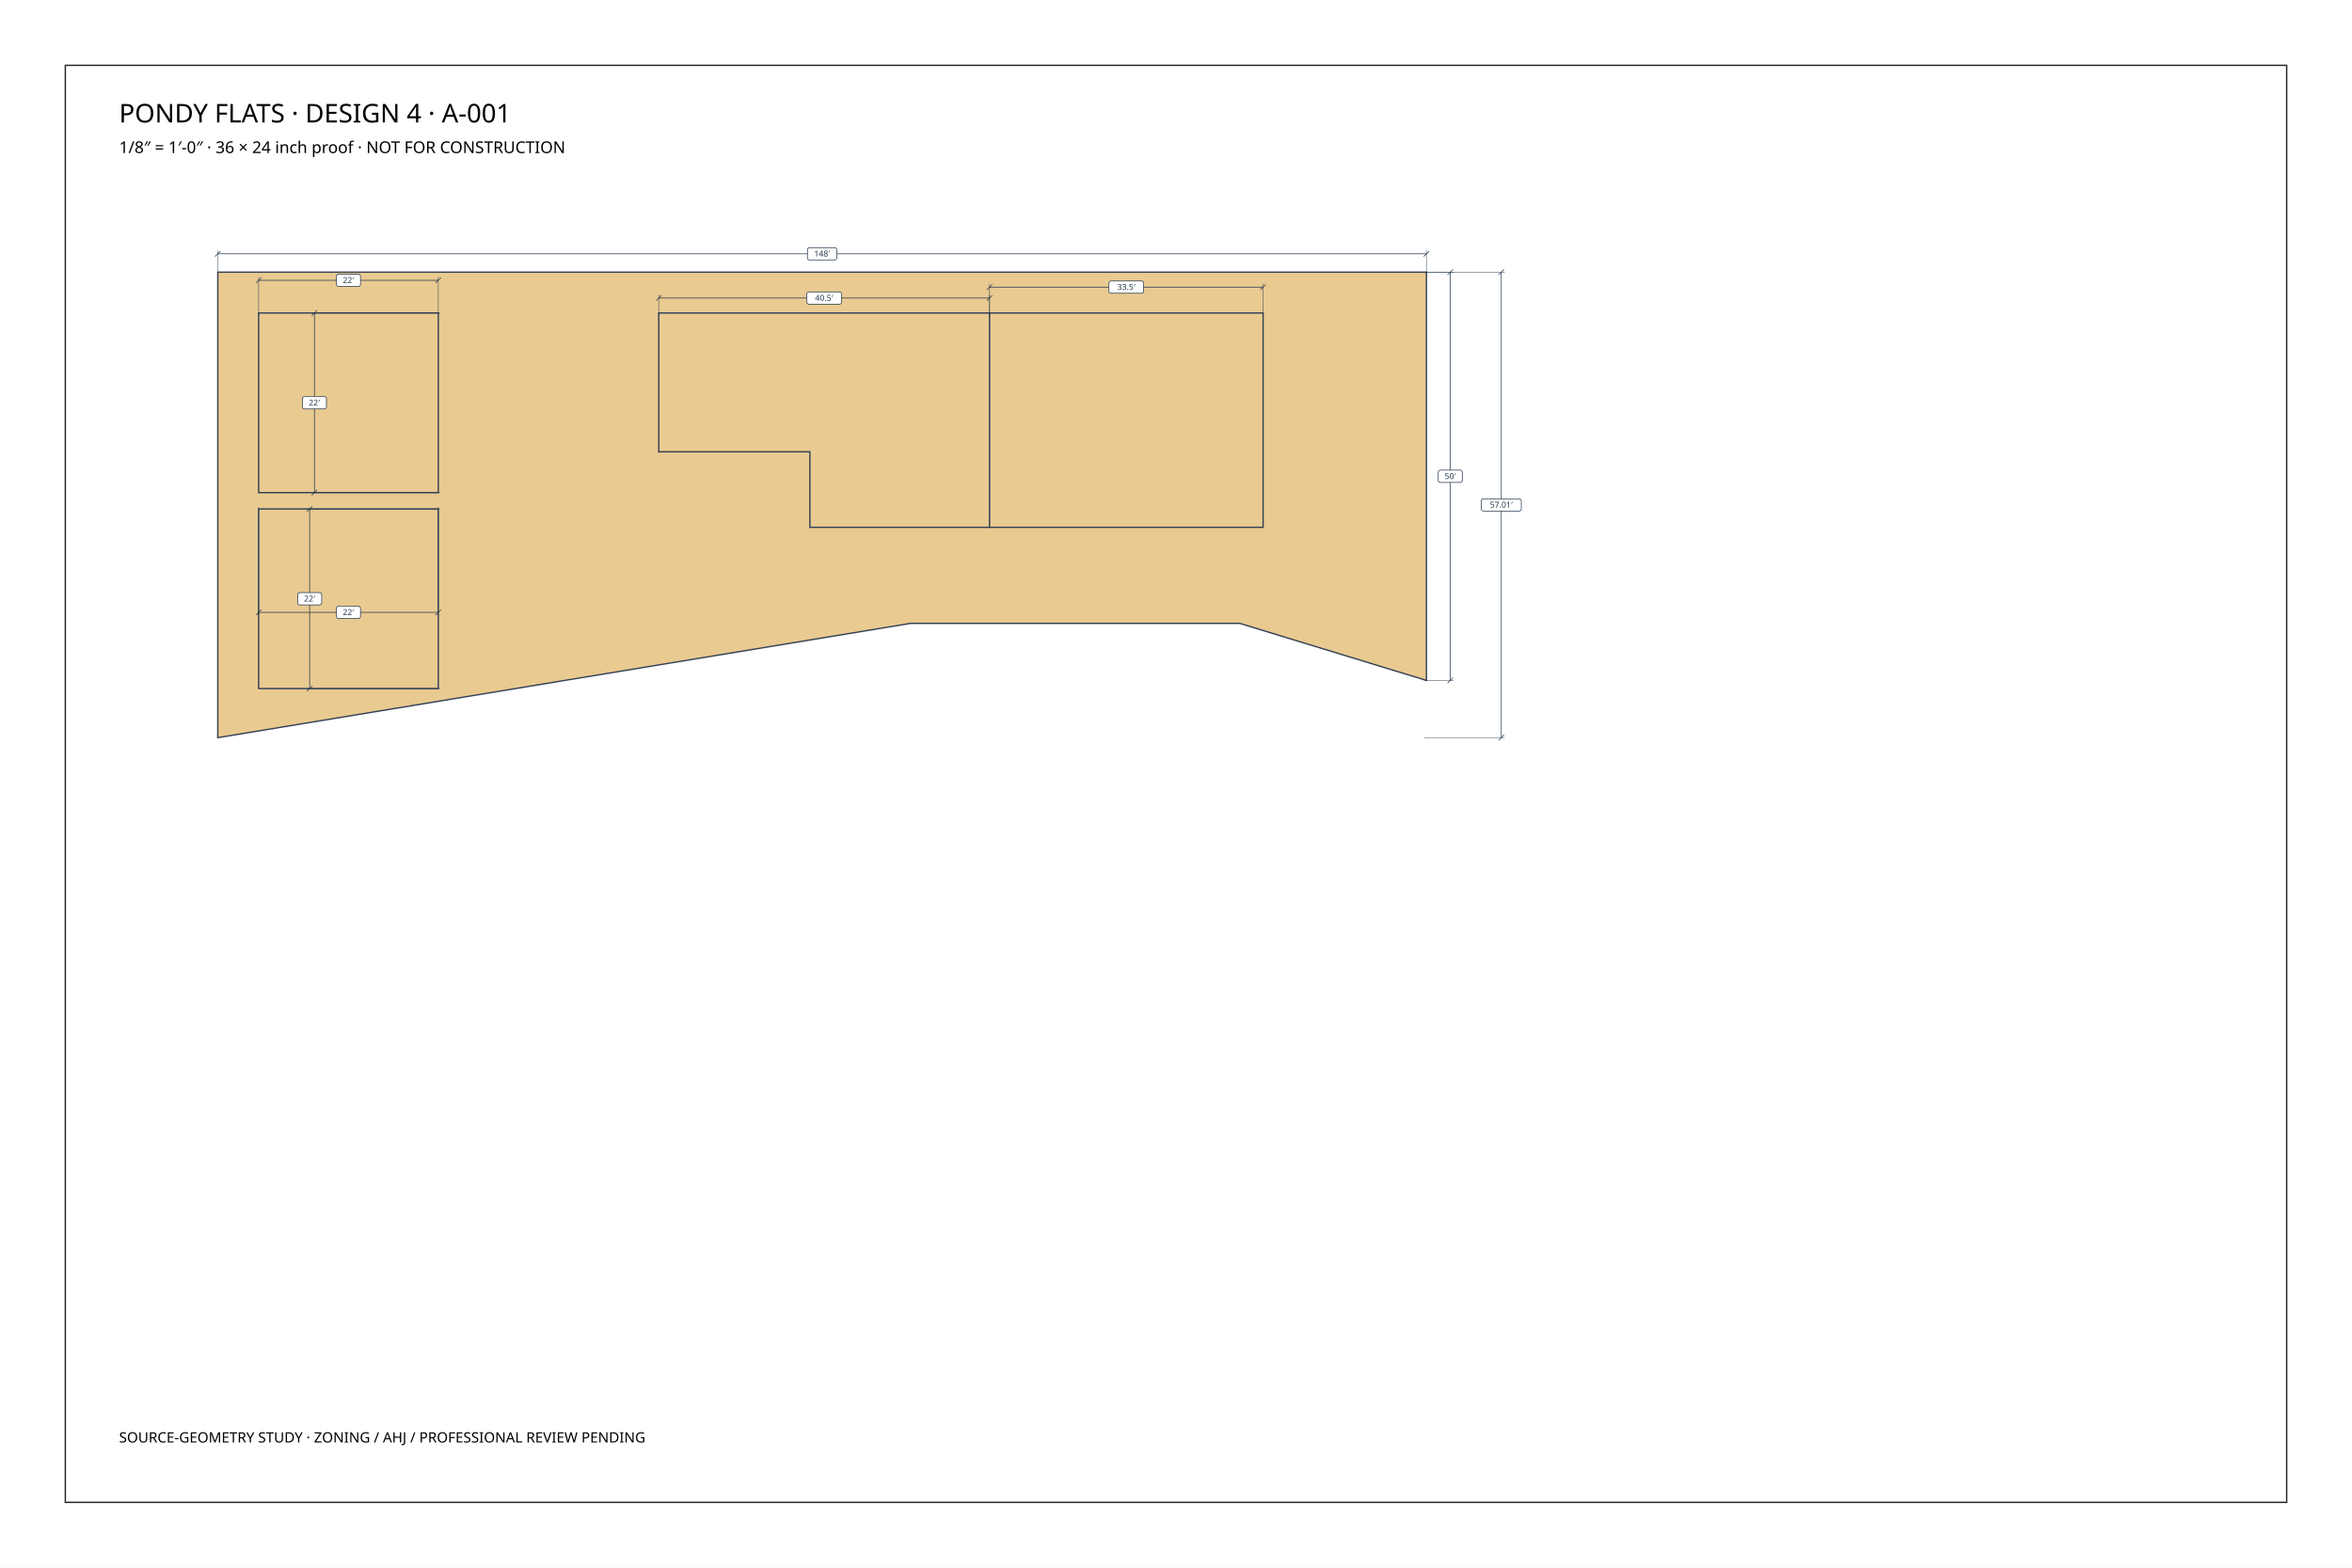
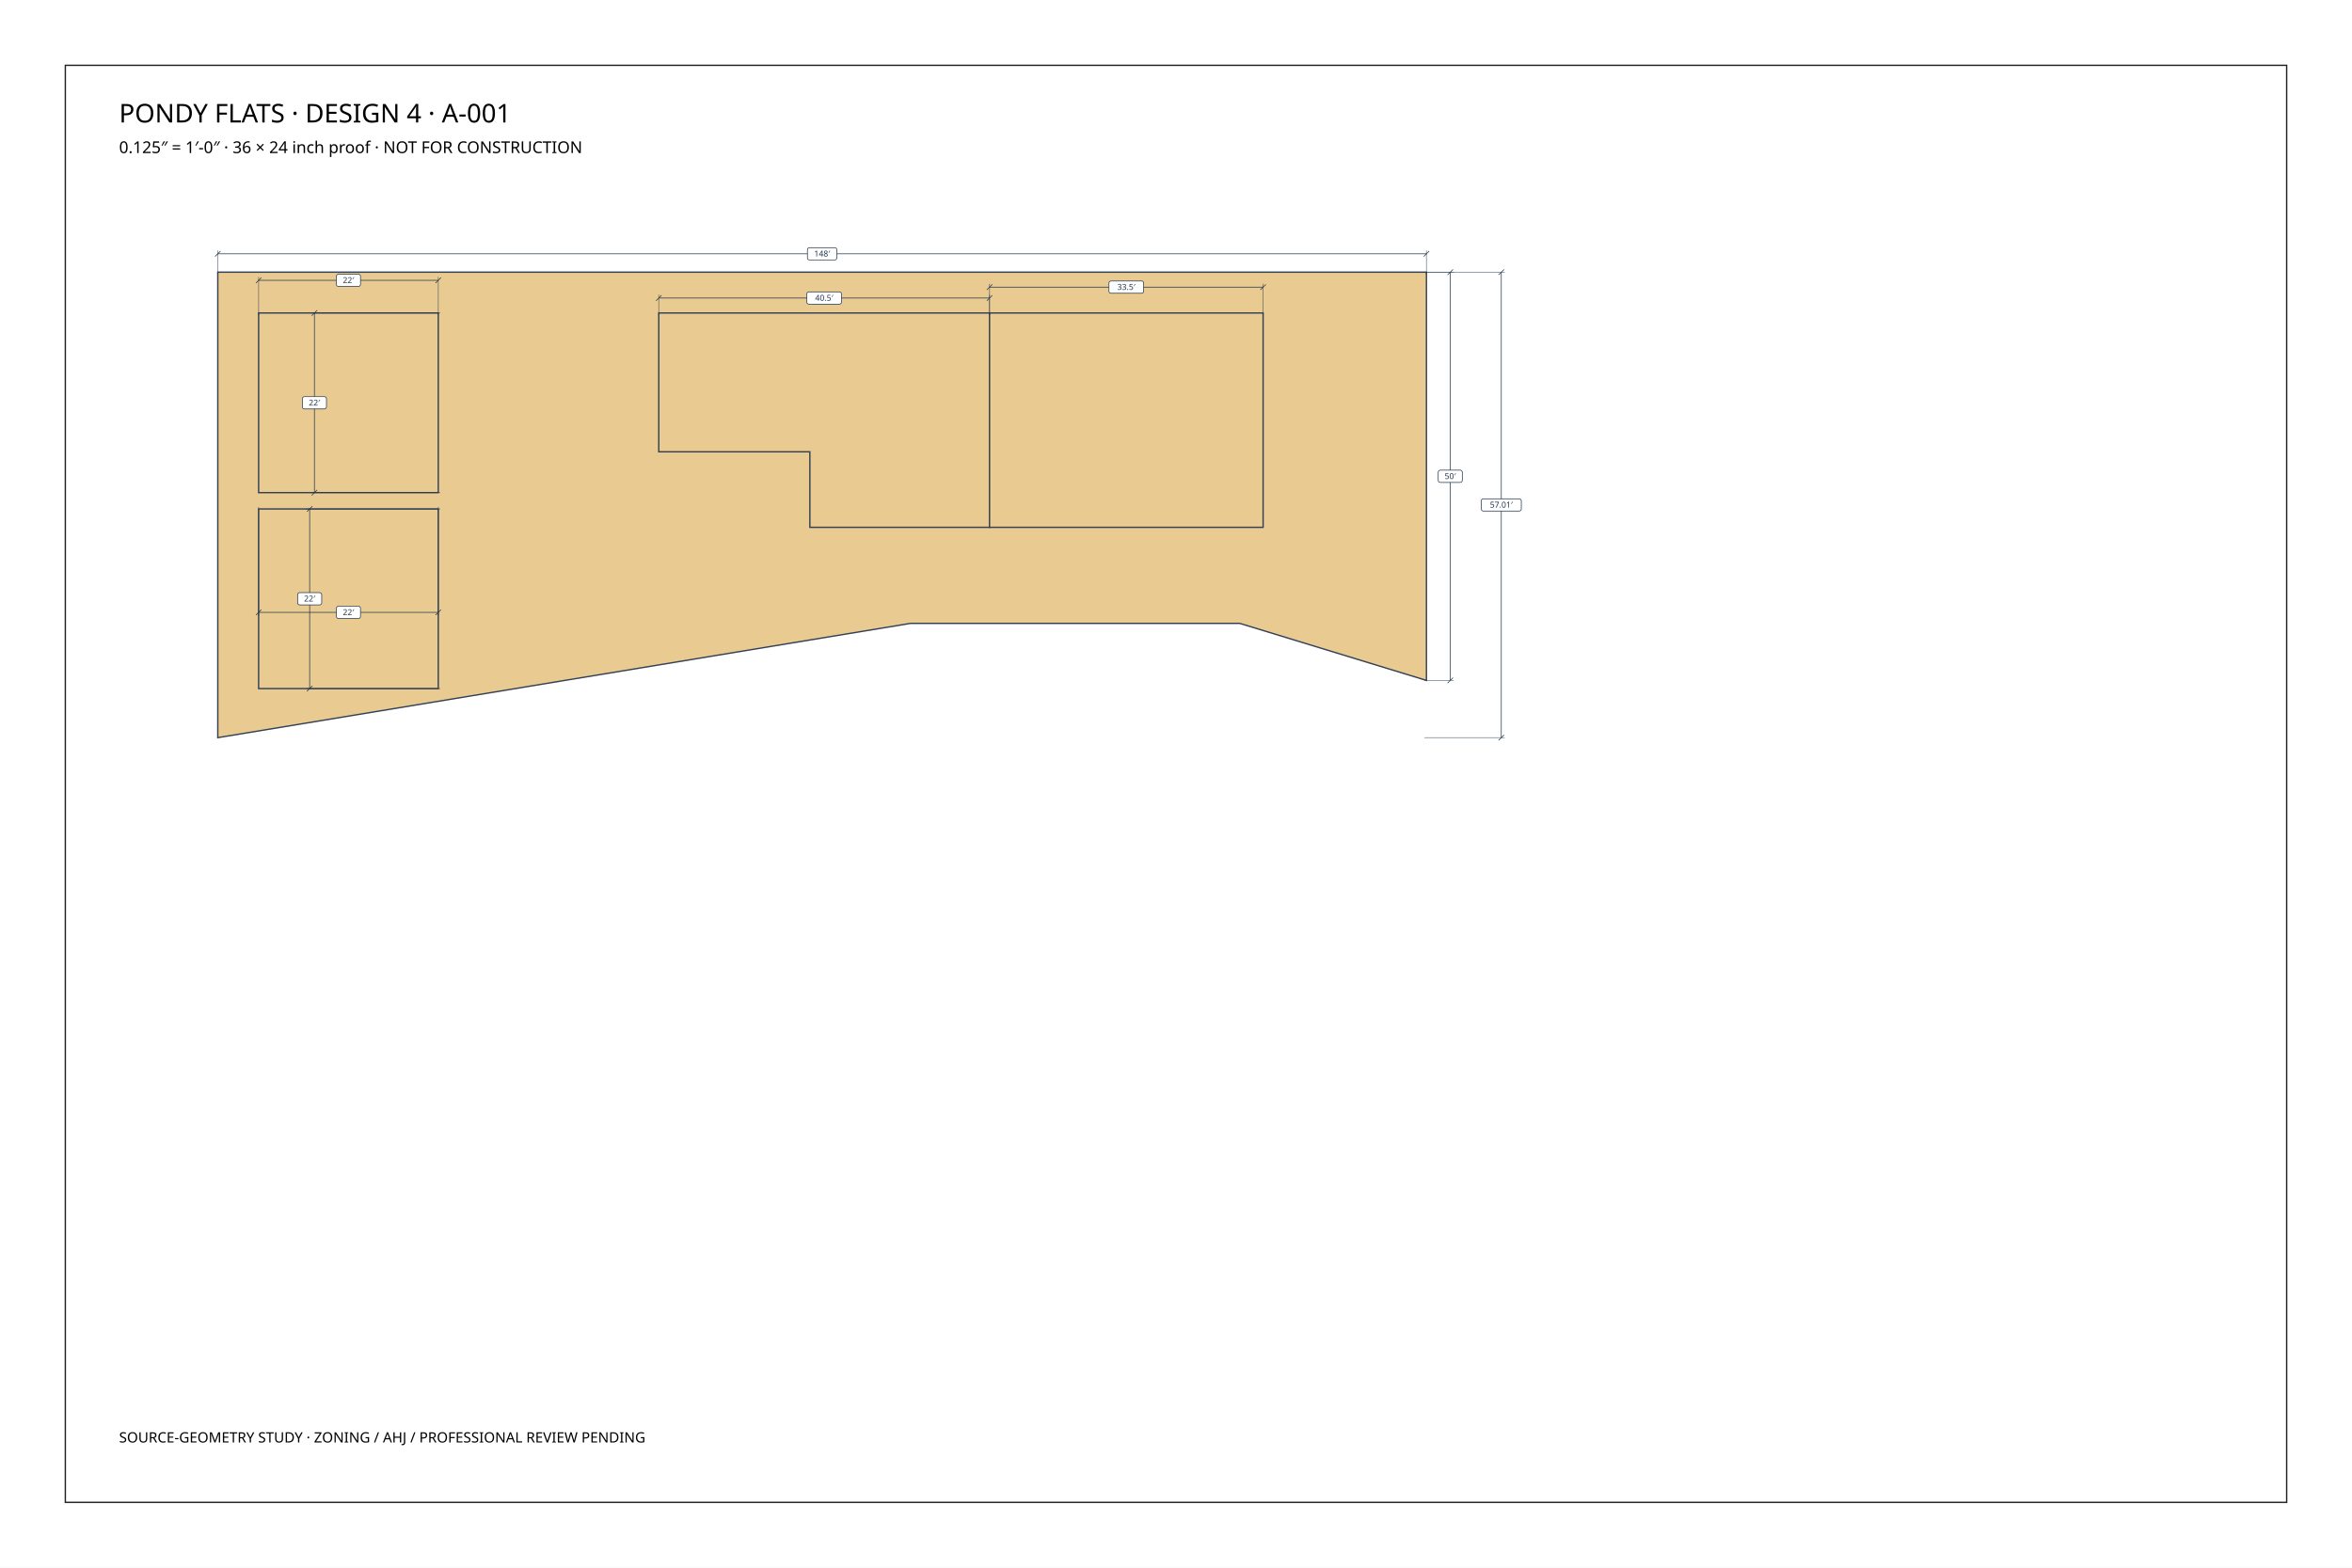
<svg xmlns="http://www.w3.org/2000/svg" width="36in" height="24in" viewBox="0 0 3456 2304">
  <rect width="3456" height="2304" fill="white" />
  <rect x="96" y="96" width="3264" height="2112" fill="none" stroke="#222" stroke-width="2" />
  <text x="175" y="180" font-family="sans-serif" font-size="38">PONDY FLATS · DESIGN 4 · A-001</text>
-   <text x="175" y="225" font-family="sans-serif" font-size="24">1/8″ = 1′-0″ · 36 × 24 inch proof · NOT FOR CONSTRUCTION</text>
+   <text x="175" y="225" font-family="sans-serif" font-size="24">0.125″ = 1′-0″ · 36 × 24 inch proof · NOT FOR CONSTRUCTION</text>
  <g fill="#e9ca91" stroke="#334155" stroke-width="2">
    <polygon points="320.00,400.00 2096.00,400.00 2096.00,1000.00 1821.72,916.19 1337.76,916.19 320.00,1084.12" class="parcel" />
    <polygon points="968.00,460.00 1454.00,460.00 1454.00,775.00 1190.00,775.00 1190.00,664.00 968.00,664.00" class="home" />
    <polygon points="1454.00,460.00 1856.00,460.00 1856.00,775.00 1454.00,775.00" class="home" />
    <polygon points="380.00,460.00 644.00,460.00 644.00,724.00 380.00,724.00" class="garage" />
    <polygon points="380.00,748.00 644.00,748.00 644.00,1012.00 380.00,1012.00" class="garage" />
  </g>
  <g class="dimension-layer" fill="none" stroke="#21354a" stroke-width="1" vector-effect="non-scaling-stroke">
    <style>.dimension-layer text{font:12px system-ui,sans-serif;fill:#21354a;stroke:none}.dimension-layer .witness{opacity:.65}</style>
    <g data-dimension-id="parcel.depth" data-geometry-ref="parcel.boundary" data-value-ft="148" data-collision-lane="0">
      <line class="witness" x1="320.00" y1="403.00" x2="320.00" y2="368.00" />
      <line class="witness" x1="2096.00" y1="403.00" x2="2096.00" y2="368.00" />
      <line class="dimension-line" x1="320.00" y1="373.00" x2="2096.00" y2="373.00" />
      <line class="tick" x1="316.00" y1="377.00" x2="324.00" y2="369.00" />
      <line class="tick" x1="2092.00" y1="377.00" x2="2100.00" y2="369.00" />
      <rect x="1186.40" y="364.00" width="43.20" height="18" rx="3" fill="#fff" />
      <text x="1208.00" y="377.00" text-anchor="middle">148′</text>
    </g>
    <g data-dimension-id="parcel.overall-y-extent" data-geometry-ref="parcel.boundary" data-value-ft="57.01" data-collision-lane="0">
      <line class="witness" x1="2093.00" y1="400.00" x2="2211.00" y2="400.00" />
      <line class="witness" x1="2093.00" y1="1084.12" x2="2211.00" y2="1084.12" />
      <line class="dimension-line" x1="2206.00" y1="400.00" x2="2206.00" y2="1084.12" />
      <line class="tick" x1="2202.00" y1="404.00" x2="2210.00" y2="396.00" />
      <line class="tick" x1="2202.00" y1="1088.12" x2="2210.00" y2="1080.12" />
      <rect x="2176.60" y="733.06" width="58.80" height="18" rx="3" fill="#fff" />
      <text x="2206.00" y="746.06" text-anchor="middle">57.01′</text>
    </g>
    <g data-dimension-id="parcel.pennsylvania-frontage" data-geometry-ref="parcel.boundary" data-value-ft="50" data-collision-lane="0">
      <line class="witness" x1="2093.00" y1="400.00" x2="2136.00" y2="400.00" />
      <line class="witness" x1="2093.00" y1="1000.00" x2="2136.00" y2="1000.00" />
      <line class="dimension-line" x1="2131.00" y1="400.00" x2="2131.00" y2="1000.00" />
      <line class="tick" x1="2127.00" y1="404.00" x2="2135.00" y2="396.00" />
      <line class="tick" x1="2127.00" y1="1004.00" x2="2135.00" y2="996.00" />
      <rect x="2113.30" y="691.00" width="35.40" height="18" rx="3" fill="#fff" />
      <text x="2131.00" y="704.00" text-anchor="middle">50′</text>
    </g>
    <g data-dimension-id="garage-a.width" data-geometry-ref="d4.garage-a.footprint" data-value-ft="22" data-collision-lane="1">
      <line class="witness" x1="380.00" y1="745.00" x2="380.00" y2="905.00" />
      <line class="witness" x1="644.00" y1="745.00" x2="644.00" y2="905.00" />
      <line class="dimension-line" x1="380.00" y1="900.00" x2="644.00" y2="900.00" />
      <line class="tick" x1="376.00" y1="904.00" x2="384.00" y2="896.00" />
      <line class="tick" x1="640.00" y1="904.00" x2="648.00" y2="896.00" />
      <rect x="494.30" y="891.00" width="35.40" height="18" rx="3" fill="#fff" />
      <text x="512.00" y="904.00" text-anchor="middle">22′</text>
    </g>
    <g data-dimension-id="garage-a.depth" data-geometry-ref="d4.garage-a.footprint" data-value-ft="22" data-collision-lane="3">
      <line class="witness" x1="647.00" y1="748.00" x2="450.00" y2="748.00" />
      <line class="witness" x1="647.00" y1="1012.00" x2="450.00" y2="1012.00" />
      <line class="dimension-line" x1="455.00" y1="748.00" x2="455.00" y2="1012.00" />
      <line class="tick" x1="451.00" y1="752.00" x2="459.00" y2="744.00" />
      <line class="tick" x1="451.00" y1="1016.00" x2="459.00" y2="1008.00" />
      <rect x="437.30" y="871.00" width="35.40" height="18" rx="3" fill="#fff" />
      <text x="455.00" y="884.00" text-anchor="middle">22′</text>
    </g>
    <g data-dimension-id="garage-b.width" data-geometry-ref="d4.garage-b.footprint" data-value-ft="22" data-collision-lane="0">
      <line class="witness" x1="380.00" y1="463.00" x2="380.00" y2="407.00" />
      <line class="witness" x1="644.00" y1="463.00" x2="644.00" y2="407.00" />
      <line class="dimension-line" x1="380.00" y1="412.00" x2="644.00" y2="412.00" />
      <line class="tick" x1="376.00" y1="416.00" x2="384.00" y2="408.00" />
      <line class="tick" x1="640.00" y1="416.00" x2="648.00" y2="408.00" />
      <rect x="494.30" y="403.00" width="35.40" height="18" rx="3" fill="#fff" />
      <text x="512.00" y="416.00" text-anchor="middle">22′</text>
    </g>
    <g data-dimension-id="garage-b.depth" data-geometry-ref="d4.garage-b.footprint" data-value-ft="22" data-collision-lane="1">
      <line class="witness" x1="647.00" y1="460.00" x2="457.00" y2="460.00" />
      <line class="witness" x1="647.00" y1="724.00" x2="457.00" y2="724.00" />
      <line class="dimension-line" x1="462.00" y1="460.00" x2="462.00" y2="724.00" />
      <line class="tick" x1="458.00" y1="464.00" x2="466.00" y2="456.00" />
      <line class="tick" x1="458.00" y1="728.00" x2="466.00" y2="720.00" />
      <rect x="444.30" y="583.00" width="35.40" height="18" rx="3" fill="#fff" />
      <text x="462.00" y="596.00" text-anchor="middle">22′</text>
    </g>
    <g data-dimension-id="home-a.width" data-geometry-ref="d4.home-a.footprint" data-value-ft="33.5" data-collision-lane="0">
      <line class="witness" x1="1454.00" y1="463.00" x2="1454.00" y2="417.00" />
      <line class="witness" x1="1856.00" y1="463.00" x2="1856.00" y2="417.00" />
      <line class="dimension-line" x1="1454.00" y1="422.00" x2="1856.00" y2="422.00" />
      <line class="tick" x1="1450.00" y1="426.00" x2="1458.00" y2="418.00" />
      <line class="tick" x1="1852.00" y1="426.00" x2="1860.00" y2="418.00" />
      <rect x="1629.50" y="413.00" width="51.00" height="18" rx="3" fill="#fff" />
      <text x="1655.00" y="426.00" text-anchor="middle">33.5′</text>
    </g>
    <g data-dimension-id="home-b.width" data-geometry-ref="d4.home-b.footprint" data-value-ft="40.5" data-collision-lane="0">
      <line class="witness" x1="968.00" y1="463.00" x2="968.00" y2="433.00" />
      <line class="witness" x1="1454.00" y1="463.00" x2="1454.00" y2="433.00" />
      <line class="dimension-line" x1="968.00" y1="438.00" x2="1454.00" y2="438.00" />
      <line class="tick" x1="964.00" y1="442.00" x2="972.00" y2="434.00" />
      <line class="tick" x1="1450.00" y1="442.00" x2="1458.00" y2="434.00" />
      <rect x="1185.50" y="429.00" width="51.00" height="18" rx="3" fill="#fff" />
      <text x="1211.00" y="442.00" text-anchor="middle">40.5′</text>
    </g>
  </g>
  <text x="175" y="2120" font-family="sans-serif" font-size="21">SOURCE-GEOMETRY STUDY · ZONING / AHJ / PROFESSIONAL REVIEW PENDING</text>
</svg>
